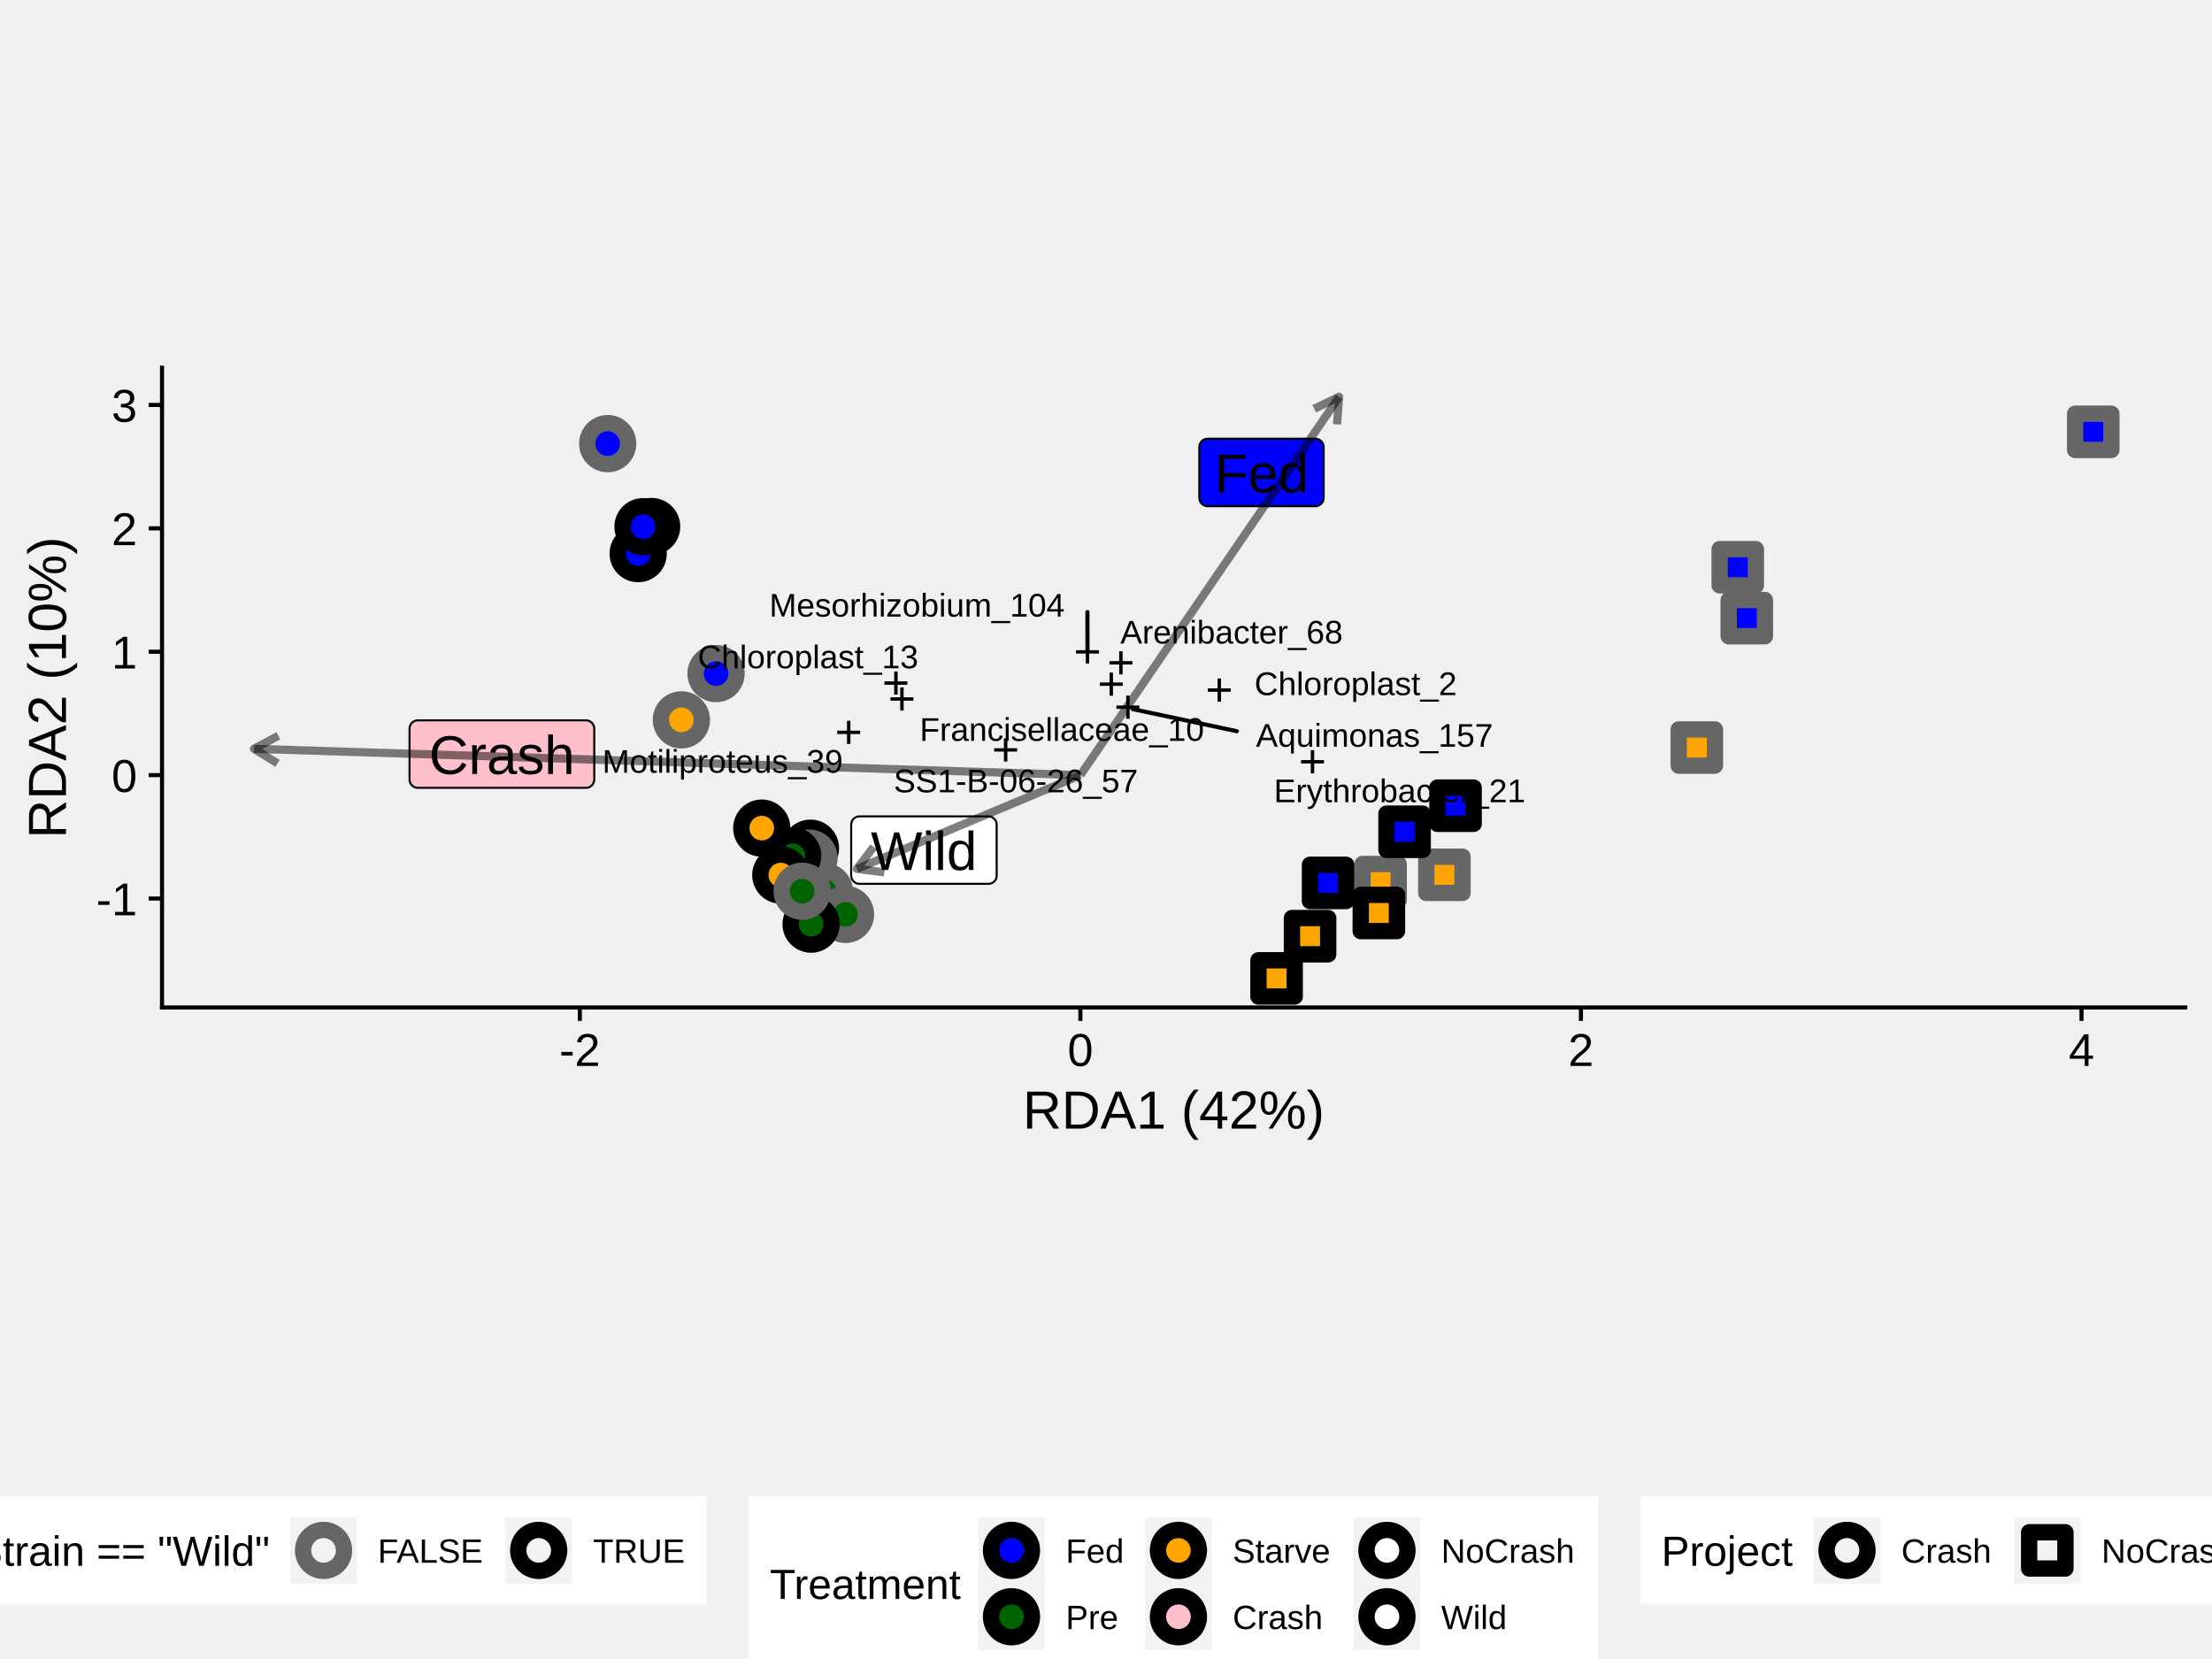
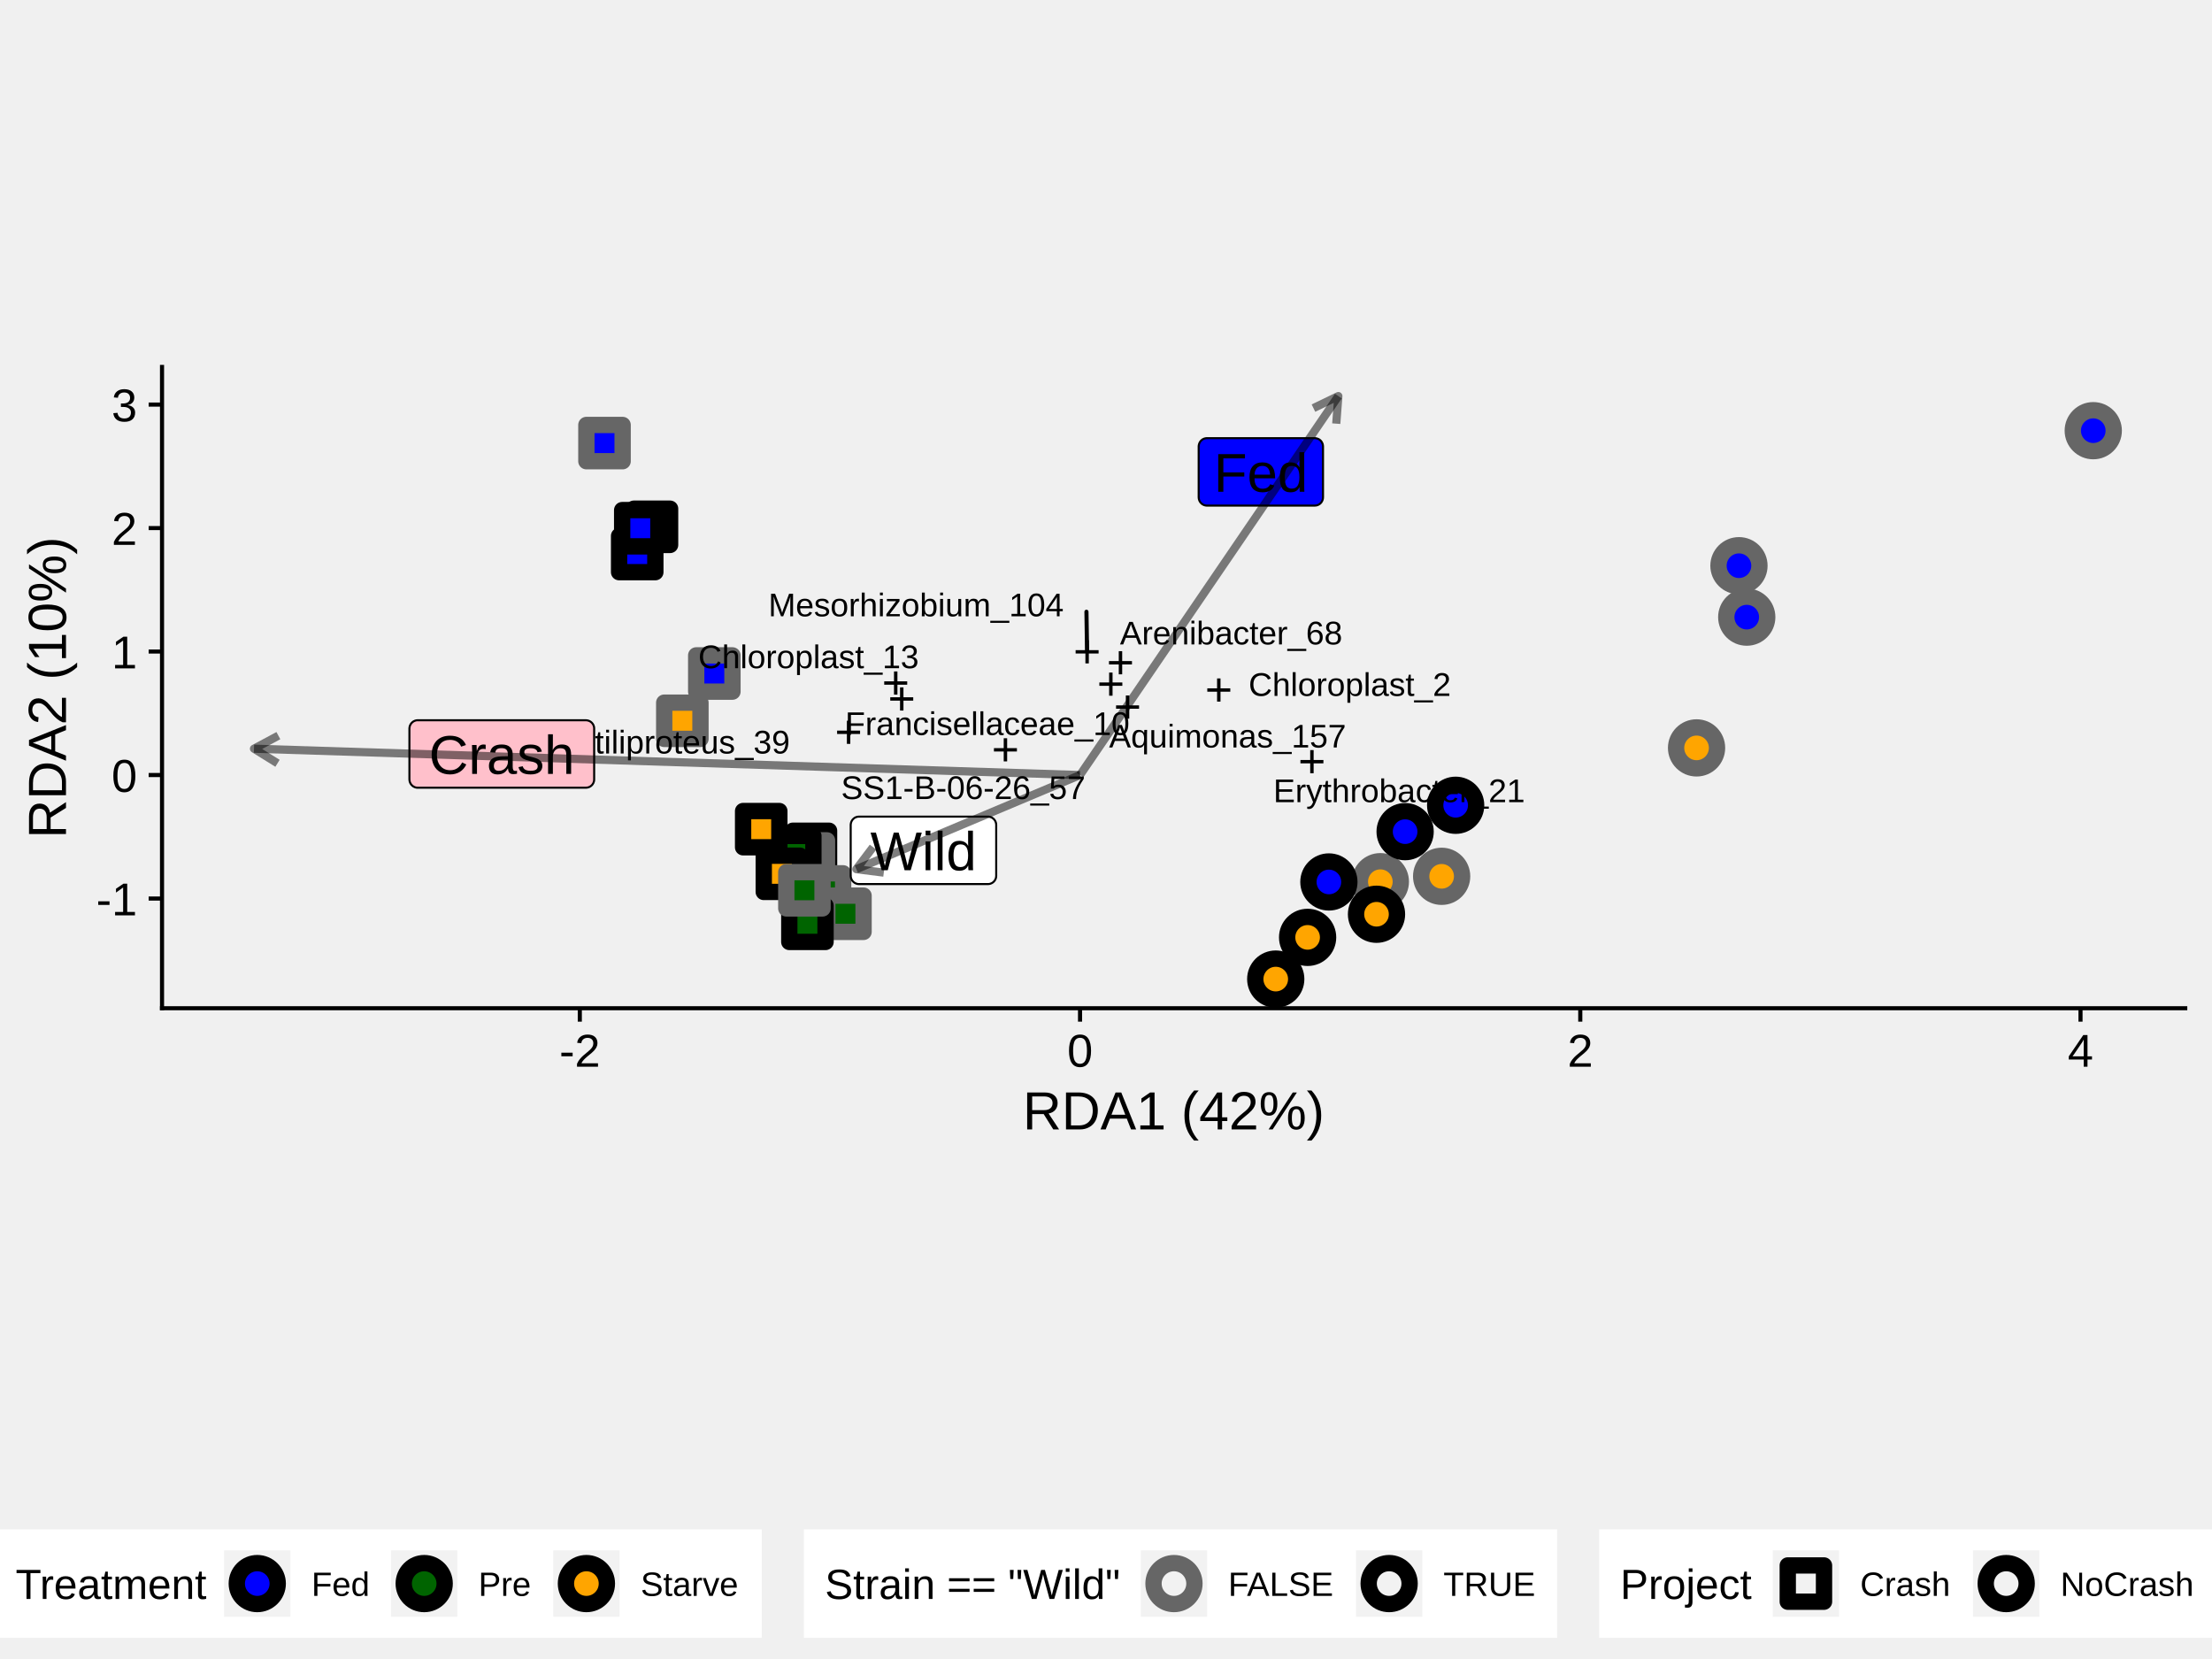
<svg xmlns="http://www.w3.org/2000/svg" class="svglite" width="576.00pt" height="432.00pt" viewBox="0 0 576.00 432.00">
  <defs>
    <style type="text/css">
    .svglite line, .svglite polyline, .svglite polygon, .svglite path, .svglite rect, .svglite circle {
      fill: none;
      stroke: #000000;
      stroke-linecap: round;
      stroke-linejoin: round;
      stroke-miterlimit: 10.00;
    }
  </style>
  </defs>
  <rect width="100%" height="100%" style="stroke: none; fill: none;" />
  <defs>
    <clipPath id="cpMC4wMHw1NzYuMDB8MC4wMHw0MzIuMDA=">
      <rect x="0.00" y="0.00" width="576.00" height="432.00" />
    </clipPath>
  </defs>
  <g clip-path="url(#cpMC4wMHw1NzYuMDB8MC4wMHw0MzIuMDA=)">
</g>
  <defs>
-     <clipPath id="cpMC4wMHw1NzYuMDB8ODguNzh8MzAzLjk1">
-       <rect x="0.00" y="88.78" width="576.00" height="215.17" />
+     <clipPath id="cpMC4wMHw1NzYuMDB8ODguNTh8MzA0LjE1">
+       <rect x="0.00" y="88.58" width="576.00" height="215.57" />
    </clipPath>
  </defs>
-   <g clip-path="url(#cpMC4wMHw1NzYuMDB8ODguNzh8MzAzLjk1)">
+   <g clip-path="url(#cpMC4wMHw1NzYuMDB8ODguNTh8MzA0LjE1)">
</g>
  <g clip-path="url(#cpMC4wMHw1NzYuMDB8MC4wMHw0MzIuMDA=)">
</g>
  <defs>
-     <clipPath id="cpNDIuMTl8NTY5LjAzfDk1Ljc1fDI2Mi4zNA==">
-       <rect x="42.19" y="95.75" width="526.83" height="166.59" />
+     <clipPath id="cpNDIuMTl8NTY5LjAzfDk1LjU1fDI2Mi41NA==">
+       <rect x="42.19" y="95.55" width="526.83" height="166.99" />
    </clipPath>
  </defs>
-   <g clip-path="url(#cpNDIuMTl8NTY5LjAzfDk1Ljc1fDI2Mi4zNA==)">
-     <circle cx="213.86" cy="235.14" r="5.33" style="stroke-width: 4.25; fill: #FFA500;" />
-     <circle cx="211.04" cy="220.87" r="5.33" style="stroke-width: 4.25; fill: #006400;" />
-     <circle cx="210.66" cy="223.44" r="5.33" style="stroke-width: 4.25; stroke: #666666; fill: #FFA500;" />
-     <circle cx="214.67" cy="232.17" r="5.33" style="stroke-width: 4.25; stroke: #666666; fill: #006400;" />
-     <circle cx="220.17" cy="238.11" r="5.33" style="stroke-width: 4.25; stroke: #666666; fill: #006400;" />
-     <circle cx="211.21" cy="240.64" r="5.33" style="stroke-width: 4.25; fill: #006400;" />
-     <circle cx="206.42" cy="222.87" r="5.33" style="stroke-width: 4.25; fill: #006400;" />
-     <circle cx="186.46" cy="175.40" r="5.33" style="stroke-width: 4.25; stroke: #666666; fill: #0000FF;" />
-     <circle cx="166.18" cy="144.16" r="5.33" style="stroke-width: 4.25; fill: #0000FF;" />
-     <circle cx="158.24" cy="115.52" r="5.33" style="stroke-width: 4.25; stroke: #666666; fill: #0000FF;" />
-     <circle cx="169.68" cy="137.11" r="5.33" style="stroke-width: 4.25; fill: #0000FF;" />
-     <circle cx="203.32" cy="227.86" r="5.33" style="stroke-width: 4.25; fill: #FFA500;" />
-     <circle cx="208.88" cy="232.07" r="5.33" style="stroke-width: 4.25; stroke: #666666; fill: #006400;" />
-     <circle cx="198.36" cy="215.64" r="5.33" style="stroke-width: 4.25; fill: #FFA500;" />
-     <circle cx="177.43" cy="187.45" r="5.33" style="stroke-width: 4.25; stroke: #666666; fill: #FFA500;" />
-     <circle cx="167.44" cy="137.16" r="5.33" style="stroke-width: 4.25; fill: #0000FF;" />
-     <rect x="354.78" y="224.99" width="9.44" height="9.44" style="stroke-width: 4.25; stroke: #666666; fill: #FFA500;" />
-     <rect x="437.13" y="189.94" width="9.44" height="9.44" style="stroke-width: 4.25; stroke: #666666; fill: #FFA500;" />
-     <rect x="450.14" y="156.24" width="9.44" height="9.44" style="stroke-width: 4.25; stroke: #666666; fill: #0000FF;" />
-     <rect x="327.70" y="250.05" width="9.44" height="9.44" style="stroke-width: 4.25; fill: #FFA500;" />
-     <rect x="374.30" y="205.08" width="9.44" height="9.44" style="stroke-width: 4.25; fill: #0000FF;" />
-     <rect x="341.11" y="225.19" width="9.44" height="9.44" style="stroke-width: 4.25; fill: #0000FF;" />
-     <rect x="371.40" y="223.08" width="9.44" height="9.44" style="stroke-width: 4.25; stroke: #666666; fill: #FFA500;" />
-     <rect x="447.79" y="142.99" width="9.44" height="9.44" style="stroke-width: 4.25; stroke: #666666; fill: #0000FF;" />
-     <rect x="540.36" y="107.73" width="9.44" height="9.44" style="stroke-width: 4.25; stroke: #666666; fill: #0000FF;" />
-     <rect x="361.03" y="211.87" width="9.44" height="9.44" style="stroke-width: 4.25; fill: #0000FF;" />
-     <rect x="336.42" y="239.06" width="9.44" height="9.44" style="stroke-width: 4.25; fill: #FFA500;" />
-     <rect x="354.33" y="233.02" width="9.44" height="9.44" style="stroke-width: 4.25; fill: #FFA500;" />
-     <text x="293.70" y="188.24" text-anchor="middle" style="font-size: 12.33px; font-family: Arimo;" textLength="10.32px" lengthAdjust="spacingAndGlyphs">+</text>
-     <text x="261.87" y="199.37" text-anchor="middle" style="font-size: 12.33px; font-family: Arimo;" textLength="10.32px" lengthAdjust="spacingAndGlyphs">+</text>
-     <text x="283.18" y="173.84" text-anchor="middle" style="font-size: 12.33px; font-family: Arimo;" textLength="10.32px" lengthAdjust="spacingAndGlyphs">+</text>
-     <text x="233.29" y="181.96" text-anchor="middle" style="font-size: 12.33px; font-family: Arimo;" textLength="10.32px" lengthAdjust="spacingAndGlyphs">+</text>
-     <text x="221.00" y="194.80" text-anchor="middle" style="font-size: 12.33px; font-family: Arimo;" textLength="10.32px" lengthAdjust="spacingAndGlyphs">+</text>
-     <text x="289.37" y="182.25" text-anchor="middle" style="font-size: 12.33px; font-family: Arimo;" textLength="10.32px" lengthAdjust="spacingAndGlyphs">+</text>
-     <text x="234.86" y="186.11" text-anchor="middle" style="font-size: 12.33px; font-family: Arimo;" textLength="10.32px" lengthAdjust="spacingAndGlyphs">+</text>
-     <text x="341.77" y="202.45" text-anchor="middle" style="font-size: 12.33px; font-family: Arimo;" textLength="10.32px" lengthAdjust="spacingAndGlyphs">+</text>
-     <text x="317.50" y="183.79" text-anchor="middle" style="font-size: 12.33px; font-family: Arimo;" textLength="10.32px" lengthAdjust="spacingAndGlyphs">+</text>
-     <text x="291.88" y="176.69" text-anchor="middle" style="font-size: 12.33px; font-family: Arimo;" textLength="10.32px" lengthAdjust="spacingAndGlyphs">+</text>
-     <line x1="322.09" y1="190.41" x2="294.96" y2="184.65" style="stroke-width: 1.07;" />
-     <line x1="283.16" y1="159.38" x2="283.18" y2="169.50" style="stroke-width: 1.07;" />
-     <text x="357.91" y="194.45" text-anchor="middle" style="font-size: 8.54px; font-family: Arimo;" textLength="68.04px" lengthAdjust="spacingAndGlyphs">Aquimonas_157</text>
-     <text x="264.52" y="206.32" text-anchor="middle" style="font-size: 8.54px; font-family: Arimo;" textLength="67.90px" lengthAdjust="spacingAndGlyphs">SS1-B-06-26_57</text>
-     <text x="238.78" y="160.56" text-anchor="middle" style="font-size: 8.54px; font-family: Arimo;" textLength="85.15px" lengthAdjust="spacingAndGlyphs">Mesorhizobium_104</text>
-     <text x="210.41" y="174.02" text-anchor="middle" style="font-size: 8.54px; font-family: Arimo;" textLength="63.42px" lengthAdjust="spacingAndGlyphs">Chloroplast_13</text>
-     <text x="188.17" y="201.22" text-anchor="middle" style="font-size: 8.54px; font-family: Arimo;" textLength="70.56px" lengthAdjust="spacingAndGlyphs">Motiliproteus_39</text>
-     <text x="276.52" y="192.92" text-anchor="middle" style="font-size: 8.54px; font-family: Arimo;" textLength="80.70px" lengthAdjust="spacingAndGlyphs">Francisellaceae_10</text>
-     <text x="364.47" y="208.89" text-anchor="middle" style="font-size: 8.54px; font-family: Arimo;" textLength="73.81px" lengthAdjust="spacingAndGlyphs">Erythrobacter_21</text>
-     <text x="353.01" y="181.01" text-anchor="middle" style="font-size: 8.54px; font-family: Arimo;" textLength="57.99px" lengthAdjust="spacingAndGlyphs">Chloroplast_2</text>
-     <text x="320.70" y="167.58" text-anchor="middle" style="font-size: 8.54px; font-family: Arimo;" textLength="64.75px" lengthAdjust="spacingAndGlyphs">Arenibacter_68</text>
-     <polygon points="108.80,205.15 152.59,205.15 152.50,205.14 152.85,205.13 153.19,205.06 153.52,204.94 153.82,204.76 154.09,204.54 154.32,204.28 154.50,203.99 154.64,203.67 154.72,203.33 154.75,202.99 154.75,202.99 154.75,189.74 154.75,189.74 154.72,189.39 154.64,189.05 154.50,188.73 154.32,188.44 154.09,188.18 153.82,187.96 153.52,187.79 153.19,187.66 152.85,187.59 152.59,187.58 108.80,187.58 109.06,187.59 108.71,187.58 108.37,187.62 108.03,187.72 107.72,187.87 107.43,188.07 107.18,188.31 106.98,188.58 106.81,188.89 106.70,189.22 106.65,189.56 106.64,189.74 106.64,202.99 106.65,202.81 106.65,203.16 106.70,203.50 106.81,203.83 106.98,204.14 107.18,204.42 107.43,204.66 107.72,204.86 108.03,205.01 108.37,205.10 108.71,205.14 " style="stroke-width: 0.53; fill: #FFC0CB;" />
-     <text x="130.70" y="201.55" text-anchor="middle" style="font-size: 14.23px; font-family: Arimo;" textLength="40.91px" lengthAdjust="spacingAndGlyphs">Crash</text>
-     <polygon points="223.81,230.15 257.37,230.15 257.29,230.15 257.63,230.14 257.97,230.07 258.30,229.94 258.60,229.77 258.87,229.55 259.10,229.29 259.29,228.99 259.42,228.68 259.51,228.34 259.53,227.99 259.53,227.99 259.53,214.74 259.53,214.74 259.51,214.40 259.42,214.06 259.29,213.74 259.10,213.45 258.87,213.19 258.60,212.97 258.30,212.79 257.97,212.67 257.63,212.60 257.37,212.58 223.81,212.58 224.07,212.60 223.72,212.58 223.38,212.63 223.04,212.72 222.73,212.87 222.44,213.07 222.19,213.31 221.98,213.59 221.82,213.90 221.71,214.23 221.65,214.57 221.65,214.74 221.65,227.99 221.65,227.82 221.65,228.16 221.71,228.51 221.82,228.84 221.98,229.15 222.19,229.42 222.44,229.66 222.73,229.86 223.04,230.01 223.38,230.11 223.72,230.15 " style="stroke-width: 0.53; fill: #FFFFFF;" />
-     <text x="240.59" y="226.55" text-anchor="middle" style="font-size: 14.23px; font-family: Arimo;" textLength="30.69px" lengthAdjust="spacingAndGlyphs">Wild</text>
-     <polygon points="314.46,131.81 342.52,131.81 342.43,131.81 342.78,131.80 343.12,131.73 343.45,131.60 343.75,131.43 344.02,131.21 344.25,130.95 344.43,130.66 344.57,130.34 344.65,130.00 344.68,129.65 344.68,129.65 344.68,116.40 344.68,116.40 344.65,116.06 344.57,115.72 344.43,115.40 344.25,115.11 344.02,114.85 343.75,114.63 343.45,114.45 343.12,114.33 342.78,114.26 342.52,114.24 314.46,114.24 314.72,114.26 314.38,114.25 314.03,114.29 313.70,114.38 313.38,114.53 313.10,114.73 312.85,114.97 312.64,115.25 312.48,115.56 312.37,115.89 312.31,116.23 312.30,116.40 312.30,129.65 312.31,129.48 312.31,129.83 312.37,130.17 312.48,130.50 312.64,130.81 312.85,131.08 313.10,131.33 313.38,131.52 313.70,131.67 314.03,131.77 314.38,131.81 " style="stroke-width: 0.53; fill: #0000FF;" />
-     <text x="328.49" y="128.21" text-anchor="middle" style="font-size: 14.23px; font-family: Arimo;" textLength="25.18px" lengthAdjust="spacingAndGlyphs">Fed</text>
-     <line x1="281.33" y1="201.84" x2="66.14" y2="194.99" style="stroke-width: 2.13; stroke: #000000; stroke-opacity: 0.50; stroke-linecap: butt;" />
-     <polyline points="72.49,191.59 66.14,194.99 72.26,198.79 " style="stroke-width: 2.13; stroke: #000000; stroke-opacity: 0.50; stroke-linecap: butt;" />
-     <line x1="281.33" y1="201.84" x2="223.13" y2="226.25" style="stroke-width: 2.13; stroke: #000000; stroke-opacity: 0.50; stroke-linecap: butt;" />
-     <polyline points="227.49,220.52 223.13,226.25 230.27,227.16 " style="stroke-width: 2.13; stroke: #000000; stroke-opacity: 0.50; stroke-linecap: butt;" />
-     <line x1="281.33" y1="201.84" x2="348.70" y2="103.33" style="stroke-width: 2.13; stroke: #000000; stroke-opacity: 0.50; stroke-linecap: butt;" />
-     <polyline points="348.16,110.50 348.70,103.33 342.21,106.44 " style="stroke-width: 2.13; stroke: #000000; stroke-opacity: 0.50; stroke-linecap: butt;" />
+   <g clip-path="url(#cpNDIuMTl8NTY5LjAzfDk1LjU1fDI2Mi41NA==)">
+     <rect x="209.49" y="230.16" width="9.44" height="9.44" style="stroke-width: 4.25; fill: #FFA500;" />
+     <rect x="206.45" y="216.32" width="9.44" height="9.44" style="stroke-width: 4.25; fill: #006400;" />
+     <rect x="205.91" y="218.83" width="9.44" height="9.44" style="stroke-width: 4.25; stroke: #666666; fill: #FFA500;" />
+     <rect x="210.11" y="227.41" width="9.44" height="9.44" style="stroke-width: 4.25; stroke: #666666; fill: #006400;" />
+     <rect x="215.43" y="233.22" width="9.44" height="9.44" style="stroke-width: 4.25; stroke: #666666; fill: #006400;" />
+     <rect x="205.53" y="235.84" width="9.44" height="9.44" style="stroke-width: 4.25; fill: #006400;" />
+     <rect x="202.37" y="217.68" width="9.44" height="9.44" style="stroke-width: 4.25; fill: #006400;" />
+     <rect x="181.29" y="170.66" width="9.44" height="9.44" style="stroke-width: 4.25; stroke: #666666; fill: #0000FF;" />
+     <rect x="161.21" y="139.55" width="9.44" height="9.44" style="stroke-width: 4.25; fill: #0000FF;" />
+     <rect x="152.69" y="110.66" width="9.44" height="9.44" style="stroke-width: 4.25; stroke: #666666; fill: #0000FF;" />
+     <rect x="165.05" y="132.46" width="9.44" height="9.44" style="stroke-width: 4.25; fill: #0000FF;" />
+     <rect x="198.88" y="222.82" width="9.44" height="9.44" style="stroke-width: 4.25; fill: #FFA500;" />
+     <rect x="204.75" y="227.11" width="9.44" height="9.44" style="stroke-width: 4.25; stroke: #666666; fill: #006400;" />
+     <rect x="193.50" y="211.19" width="9.44" height="9.44" style="stroke-width: 4.25; fill: #FFA500;" />
+     <rect x="172.96" y="182.97" width="9.44" height="9.44" style="stroke-width: 4.25; stroke: #666666; fill: #FFA500;" />
+     <rect x="162.01" y="132.83" width="9.44" height="9.44" style="stroke-width: 4.25; fill: #0000FF;" />
+     <circle cx="359.44" cy="229.59" r="5.33" style="stroke-width: 4.25; stroke: #666666; fill: #FFA500;" />
+     <circle cx="441.78" cy="194.75" r="5.33" style="stroke-width: 4.25; stroke: #666666; fill: #FFA500;" />
+     <circle cx="454.85" cy="160.70" r="5.33" style="stroke-width: 4.25; stroke: #666666; fill: #0000FF;" />
+     <circle cx="332.20" cy="254.95" r="5.33" style="stroke-width: 4.25; fill: #FFA500;" />
+     <circle cx="379.05" cy="209.69" r="5.33" style="stroke-width: 4.25; fill: #0000FF;" />
+     <circle cx="346.04" cy="229.66" r="5.33" style="stroke-width: 4.25; fill: #0000FF;" />
+     <circle cx="375.40" cy="228.19" r="5.33" style="stroke-width: 4.25; stroke: #666666; fill: #FFA500;" />
+     <circle cx="452.82" cy="147.31" r="5.33" style="stroke-width: 4.25; stroke: #666666; fill: #0000FF;" />
+     <circle cx="545.08" cy="112.15" r="5.33" style="stroke-width: 4.25; stroke: #666666; fill: #0000FF;" />
+     <circle cx="365.89" cy="216.56" r="5.33" style="stroke-width: 4.25; fill: #0000FF;" />
+     <circle cx="340.50" cy="244.09" r="5.33" style="stroke-width: 4.25; fill: #FFA500;" />
+     <circle cx="358.44" cy="238.07" r="5.33" style="stroke-width: 4.25; fill: #FFA500;" />
+     <text x="293.61" y="188.21" text-anchor="middle" style="font-size: 12.33px; font-family: Arimo;" textLength="10.32px" lengthAdjust="spacingAndGlyphs">+</text>
+     <text x="261.81" y="199.34" text-anchor="middle" style="font-size: 12.33px; font-family: Arimo;" textLength="10.32px" lengthAdjust="spacingAndGlyphs">+</text>
+     <text x="283.08" y="173.83" text-anchor="middle" style="font-size: 12.33px; font-family: Arimo;" textLength="10.32px" lengthAdjust="spacingAndGlyphs">+</text>
+     <text x="233.24" y="181.95" text-anchor="middle" style="font-size: 12.33px; font-family: Arimo;" textLength="10.32px" lengthAdjust="spacingAndGlyphs">+</text>
+     <text x="220.97" y="194.78" text-anchor="middle" style="font-size: 12.33px; font-family: Arimo;" textLength="10.32px" lengthAdjust="spacingAndGlyphs">+</text>
+     <text x="289.26" y="182.24" text-anchor="middle" style="font-size: 12.33px; font-family: Arimo;" textLength="10.32px" lengthAdjust="spacingAndGlyphs">+</text>
+     <text x="234.81" y="186.10" text-anchor="middle" style="font-size: 12.33px; font-family: Arimo;" textLength="10.32px" lengthAdjust="spacingAndGlyphs">+</text>
+     <text x="341.62" y="202.43" text-anchor="middle" style="font-size: 12.33px; font-family: Arimo;" textLength="10.32px" lengthAdjust="spacingAndGlyphs">+</text>
+     <text x="317.37" y="183.77" text-anchor="middle" style="font-size: 12.33px; font-family: Arimo;" textLength="10.32px" lengthAdjust="spacingAndGlyphs">+</text>
+     <text x="291.77" y="176.67" text-anchor="middle" style="font-size: 12.33px; font-family: Arimo;" textLength="10.32px" lengthAdjust="spacingAndGlyphs">+</text>
+     <line x1="282.91" y1="159.30" x2="283.07" y2="169.49" style="stroke-width: 1.07;" />
+     <text x="319.67" y="194.65" text-anchor="middle" style="font-size: 8.54px; font-family: Arimo;" textLength="68.04px" lengthAdjust="spacingAndGlyphs">Aquimonas_157</text>
+     <text x="250.82" y="208.07" text-anchor="middle" style="font-size: 8.54px; font-family: Arimo;" textLength="67.90px" lengthAdjust="spacingAndGlyphs">SS1-B-06-26_57</text>
+     <text x="238.54" y="160.49" text-anchor="middle" style="font-size: 8.54px; font-family: Arimo;" textLength="85.15px" lengthAdjust="spacingAndGlyphs">Mesorhizobium_104</text>
+     <text x="210.54" y="174.00" text-anchor="middle" style="font-size: 8.54px; font-family: Arimo;" textLength="63.42px" lengthAdjust="spacingAndGlyphs">Chloroplast_13</text>
+     <text x="174.36" y="196.21" text-anchor="middle" style="font-size: 8.54px; font-family: Arimo;" textLength="70.56px" lengthAdjust="spacingAndGlyphs">Motiliproteus_39</text>
+     <text x="257.11" y="191.40" text-anchor="middle" style="font-size: 8.54px; font-family: Arimo;" textLength="80.70px" lengthAdjust="spacingAndGlyphs">Francisellaceae_10</text>
+     <text x="364.33" y="208.88" text-anchor="middle" style="font-size: 8.54px; font-family: Arimo;" textLength="73.81px" lengthAdjust="spacingAndGlyphs">Erythrobacter_21</text>
+     <text x="351.48" y="181.21" text-anchor="middle" style="font-size: 8.54px; font-family: Arimo;" textLength="57.99px" lengthAdjust="spacingAndGlyphs">Chloroplast_2</text>
+     <text x="320.60" y="167.81" text-anchor="middle" style="font-size: 8.54px; font-family: Arimo;" textLength="64.75px" lengthAdjust="spacingAndGlyphs">Arenibacter_68</text>
+     <polygon points="108.77,205.12 152.56,205.12 152.48,205.12 152.82,205.10 153.17,205.03 153.49,204.91 153.79,204.74 154.06,204.52 154.29,204.26 154.48,203.96 154.61,203.64 154.70,203.31 154.72,202.96 154.72,202.96 154.72,189.71 154.72,189.71 154.70,189.36 154.61,189.03 154.48,188.71 154.29,188.41 154.06,188.15 153.79,187.93 153.49,187.76 153.17,187.64 152.82,187.57 152.56,187.55 108.77,187.55 109.03,187.57 108.69,187.55 108.34,187.59 108.01,187.69 107.69,187.84 107.41,188.04 107.16,188.28 106.95,188.56 106.79,188.86 106.68,189.19 106.62,189.54 106.61,189.71 106.61,202.96 106.62,202.79 106.62,203.13 106.68,203.48 106.79,203.81 106.95,204.11 107.16,204.39 107.41,204.63 107.69,204.83 108.01,204.98 108.34,205.08 108.69,205.12 " style="stroke-width: 0.53; fill: #FFC0CB;" />
+     <text x="130.67" y="201.52" text-anchor="middle" style="font-size: 14.23px; font-family: Arimo;" textLength="40.91px" lengthAdjust="spacingAndGlyphs">Crash</text>
+     <polygon points="223.68,230.21 257.25,230.21 257.16,230.21 257.51,230.20 257.85,230.13 258.18,230.00 258.48,229.83 258.75,229.61 258.98,229.35 259.16,229.06 259.30,228.74 259.38,228.40 259.41,228.05 259.41,228.05 259.41,214.80 259.41,214.80 259.38,214.46 259.30,214.12 259.16,213.80 258.98,213.51 258.75,213.25 258.48,213.03 258.18,212.85 257.85,212.73 257.51,212.66 257.25,212.64 223.68,212.64 223.94,212.66 223.60,212.65 223.25,212.69 222.92,212.78 222.60,212.93 222.32,213.13 222.07,213.37 221.86,213.65 221.70,213.96 221.59,214.29 221.53,214.63 221.52,214.80 221.52,228.05 221.53,227.88 221.53,228.23 221.59,228.57 221.70,228.90 221.86,229.21 222.07,229.48 222.32,229.72 222.60,229.92 222.92,230.07 223.25,230.17 223.60,230.21 " style="stroke-width: 0.53; fill: #FFFFFF;" />
+     <text x="240.47" y="226.61" text-anchor="middle" style="font-size: 14.23px; font-family: Arimo;" textLength="30.69px" lengthAdjust="spacingAndGlyphs">Wild</text>
+     <polygon points="314.29,131.66 342.35,131.66 342.27,131.66 342.61,131.64 342.95,131.58 343.28,131.45 343.58,131.28 343.85,131.06 344.08,130.80 344.26,130.50 344.40,130.18 344.48,129.85 344.51,129.50 344.51,129.50 344.51,116.25 344.51,116.25 344.48,115.91 344.40,115.57 344.26,115.25 344.08,114.95 343.85,114.69 343.58,114.47 343.28,114.30 342.95,114.18 342.61,114.11 342.35,114.09 314.29,114.09 314.55,114.11 314.21,114.09 313.86,114.14 313.53,114.23 313.21,114.38 312.93,114.58 312.68,114.82 312.47,115.10 312.31,115.41 312.20,115.74 312.14,116.08 312.13,116.25 312.13,129.50 312.14,129.33 312.14,129.67 312.20,130.02 312.31,130.35 312.47,130.66 312.68,130.93 312.93,131.17 313.21,131.37 313.53,131.52 313.86,131.62 314.21,131.66 " style="stroke-width: 0.53; fill: #0000FF;" />
+     <text x="328.32" y="128.06" text-anchor="middle" style="font-size: 14.23px; font-family: Arimo;" textLength="25.18px" lengthAdjust="spacingAndGlyphs">Fed</text>
+     <line x1="281.24" y1="201.82" x2="66.14" y2="194.96" style="stroke-width: 2.13; stroke: #000000; stroke-opacity: 0.50; stroke-linecap: butt;" />
+     <polyline points="72.49,191.56 66.14,194.96 72.26,198.76 " style="stroke-width: 2.13; stroke: #000000; stroke-opacity: 0.50; stroke-linecap: butt;" />
+     <line x1="281.24" y1="201.82" x2="222.99" y2="226.33" style="stroke-width: 2.13; stroke: #000000; stroke-opacity: 0.50; stroke-linecap: butt;" />
+     <polyline points="227.34,220.59 222.99,226.33 230.14,227.23 " style="stroke-width: 2.13; stroke: #000000; stroke-opacity: 0.50; stroke-linecap: butt;" />
+     <line x1="281.24" y1="201.82" x2="348.50" y2="103.14" style="stroke-width: 2.13; stroke: #000000; stroke-opacity: 0.50; stroke-linecap: butt;" />
+     <polyline points="347.96,110.32 348.50,103.14 342.02,106.27 " style="stroke-width: 2.13; stroke: #000000; stroke-opacity: 0.50; stroke-linecap: butt;" />
  </g>
  <g clip-path="url(#cpMC4wMHw1NzYuMDB8MC4wMHw0MzIuMDA=)">
-     <polyline points="42.19,262.34 42.19,95.75 " style="stroke-width: 1.07; stroke-linecap: square;" />
-     <text x="35.72" y="238.34" text-anchor="end" style="font-size: 12.00px; font-family: Arimo;" textLength="11.97px" lengthAdjust="spacingAndGlyphs">-1</text>
-     <text x="35.72" y="206.21" text-anchor="end" style="font-size: 12.00px; font-family: Arimo;" textLength="7.64px" lengthAdjust="spacingAndGlyphs">0</text>
-     <text x="35.72" y="174.08" text-anchor="end" style="font-size: 12.00px; font-family: Arimo;" textLength="7.64px" lengthAdjust="spacingAndGlyphs">1</text>
-     <text x="35.72" y="141.96" text-anchor="end" style="font-size: 12.00px; font-family: Arimo;" textLength="7.64px" lengthAdjust="spacingAndGlyphs">2</text>
-     <text x="35.72" y="109.83" text-anchor="end" style="font-size: 12.00px; font-family: Arimo;" textLength="7.64px" lengthAdjust="spacingAndGlyphs">3</text>
-     <polyline points="38.71,233.97 42.19,233.97 " style="stroke-width: 1.07; stroke-linecap: butt;" />
-     <polyline points="38.71,201.84 42.19,201.84 " style="stroke-width: 1.07; stroke-linecap: butt;" />
-     <polyline points="38.71,169.71 42.19,169.71 " style="stroke-width: 1.07; stroke-linecap: butt;" />
-     <polyline points="38.71,137.58 42.19,137.58 " style="stroke-width: 1.07; stroke-linecap: butt;" />
-     <polyline points="38.71,105.45 42.19,105.45 " style="stroke-width: 1.07; stroke-linecap: butt;" />
-     <polyline points="42.19,262.34 569.03,262.34 " style="stroke-width: 1.07; stroke-linecap: square;" />
-     <polyline points="150.98,265.83 150.98,262.34 " style="stroke-width: 1.07; stroke-linecap: butt;" />
-     <polyline points="281.33,265.83 281.33,262.34 " style="stroke-width: 1.07; stroke-linecap: butt;" />
-     <polyline points="411.67,265.83 411.67,262.34 " style="stroke-width: 1.07; stroke-linecap: butt;" />
-     <polyline points="542.02,265.83 542.02,262.34 " style="stroke-width: 1.07; stroke-linecap: butt;" />
-     <text x="150.98" y="277.57" text-anchor="middle" style="font-size: 12.00px; font-family: Arimo;" textLength="11.97px" lengthAdjust="spacingAndGlyphs">-2</text>
-     <text x="281.33" y="277.57" text-anchor="middle" style="font-size: 12.00px; font-family: Arimo;" textLength="7.64px" lengthAdjust="spacingAndGlyphs">0</text>
-     <text x="411.67" y="277.57" text-anchor="middle" style="font-size: 12.00px; font-family: Arimo;" textLength="7.64px" lengthAdjust="spacingAndGlyphs">2</text>
-     <text x="542.02" y="277.57" text-anchor="middle" style="font-size: 12.00px; font-family: Arimo;" textLength="7.64px" lengthAdjust="spacingAndGlyphs">4</text>
-     <text x="305.61" y="293.89" text-anchor="middle" style="font-size: 14.00px; font-family: Arimo;" textLength="85.22px" lengthAdjust="spacingAndGlyphs">RDA1 (42%)</text>
+     <polyline points="42.19,262.54 42.19,95.55 " style="stroke-width: 1.07; stroke-linecap: square;" />
+     <text x="35.72" y="238.35" text-anchor="end" style="font-size: 12.00px; font-family: Arimo;" textLength="11.97px" lengthAdjust="spacingAndGlyphs">-1</text>
+     <text x="35.72" y="206.19" text-anchor="end" style="font-size: 12.00px; font-family: Arimo;" textLength="7.64px" lengthAdjust="spacingAndGlyphs">0</text>
+     <text x="35.72" y="174.04" text-anchor="end" style="font-size: 12.00px; font-family: Arimo;" textLength="7.64px" lengthAdjust="spacingAndGlyphs">1</text>
+     <text x="35.72" y="141.88" text-anchor="end" style="font-size: 12.00px; font-family: Arimo;" textLength="7.64px" lengthAdjust="spacingAndGlyphs">2</text>
+     <text x="35.72" y="109.72" text-anchor="end" style="font-size: 12.00px; font-family: Arimo;" textLength="7.64px" lengthAdjust="spacingAndGlyphs">3</text>
+     <polyline points="38.71,233.98 42.19,233.98 " style="stroke-width: 1.07; stroke-linecap: butt;" />
+     <polyline points="38.71,201.82 42.19,201.82 " style="stroke-width: 1.07; stroke-linecap: butt;" />
+     <polyline points="38.71,169.66 42.19,169.66 " style="stroke-width: 1.07; stroke-linecap: butt;" />
+     <polyline points="38.71,137.51 42.19,137.51 " style="stroke-width: 1.07; stroke-linecap: butt;" />
+     <polyline points="38.71,105.35 42.19,105.35 " style="stroke-width: 1.07; stroke-linecap: butt;" />
+     <polyline points="42.19,262.54 569.03,262.54 " style="stroke-width: 1.07; stroke-linecap: square;" />
+     <polyline points="150.98,266.03 150.98,262.54 " style="stroke-width: 1.07; stroke-linecap: butt;" />
+     <polyline points="281.24,266.03 281.24,262.54 " style="stroke-width: 1.07; stroke-linecap: butt;" />
+     <polyline points="411.50,266.03 411.50,262.54 " style="stroke-width: 1.07; stroke-linecap: butt;" />
+     <polyline points="541.76,266.03 541.76,262.54 " style="stroke-width: 1.07; stroke-linecap: butt;" />
+     <text x="150.98" y="277.77" text-anchor="middle" style="font-size: 12.00px; font-family: Arimo;" textLength="11.97px" lengthAdjust="spacingAndGlyphs">-2</text>
+     <text x="281.24" y="277.77" text-anchor="middle" style="font-size: 12.00px; font-family: Arimo;" textLength="7.64px" lengthAdjust="spacingAndGlyphs">0</text>
+     <text x="411.50" y="277.77" text-anchor="middle" style="font-size: 12.00px; font-family: Arimo;" textLength="7.64px" lengthAdjust="spacingAndGlyphs">2</text>
+     <text x="541.76" y="277.77" text-anchor="middle" style="font-size: 12.00px; font-family: Arimo;" textLength="7.64px" lengthAdjust="spacingAndGlyphs">4</text>
+     <text x="305.61" y="294.10" text-anchor="middle" style="font-size: 14.00px; font-family: Arimo;" textLength="85.22px" lengthAdjust="spacingAndGlyphs">RDA1 (42%)</text>
    <text transform="translate(17.18,179.05) rotate(-90)" text-anchor="middle" style="font-size: 14.00px; font-family: Arimo;" textLength="85.22px" lengthAdjust="spacingAndGlyphs">RDA2 (10%)</text>
-     <rect x="-12.13" y="389.60" width="196.15" height="28.24" style="stroke-width: 1.07; stroke: none; fill: #FFFFFF;" />
-     <text x="-6.65" y="407.73" style="font-size: 11.00px; font-family: Arimo;" textLength="91.88px" lengthAdjust="spacingAndGlyphs">Strain == "Wild"</text>
-     <rect x="75.61" y="395.08" width="17.28" height="17.28" style="stroke-width: 1.07; stroke: none; fill: #F2F2F2;" />
-     <circle cx="84.25" cy="403.72" r="5.33" style="stroke-width: 4.25; stroke: #666666;" />
-     <rect x="131.64" y="395.08" width="17.28" height="17.28" style="stroke-width: 1.07; stroke: none; fill: #F2F2F2;" />
-     <circle cx="140.28" cy="403.72" r="5.33" style="stroke-width: 4.25;" />
-     <text x="98.37" y="406.93" style="font-size: 8.80px; font-family: Arimo;" textLength="26.32px" lengthAdjust="spacingAndGlyphs">FALSE</text>
-     <text x="154.40" y="406.93" style="font-size: 8.80px; font-family: Arimo;" textLength="23.48px" lengthAdjust="spacingAndGlyphs">TRUE</text>
-     <rect x="194.98" y="389.60" width="221.19" height="45.52" style="stroke-width: 1.07; stroke: none; fill: #FFFFFF;" />
-     <text x="200.46" y="416.37" style="font-size: 11.00px; font-family: Arimo;" textLength="55.96px" lengthAdjust="spacingAndGlyphs">Treatment</text>
-     <rect x="254.75" y="395.08" width="17.28" height="17.28" style="stroke-width: 1.07; stroke: none; fill: #F2F2F2;" />
-     <circle cx="263.39" cy="403.72" r="5.33" style="stroke-width: 4.25; fill: #0000FF;" />
-     <rect x="254.75" y="412.36" width="17.28" height="17.28" style="stroke-width: 1.07; stroke: none; fill: #F2F2F2;" />
-     <circle cx="263.39" cy="421.00" r="5.33" style="stroke-width: 4.25; fill: #006400;" />
-     <rect x="298.22" y="395.08" width="17.28" height="17.28" style="stroke-width: 1.07; stroke: none; fill: #F2F2F2;" />
-     <circle cx="306.86" cy="403.72" r="5.33" style="stroke-width: 4.25; fill: #FFA500;" />
-     <rect x="298.22" y="412.36" width="17.28" height="17.28" style="stroke-width: 1.07; stroke: none; fill: #F2F2F2;" />
-     <circle cx="306.86" cy="421.00" r="5.33" style="stroke-width: 4.25; fill: #FFC0CB;" />
-     <rect x="352.52" y="395.08" width="17.28" height="17.28" style="stroke-width: 1.07; stroke: none; fill: #F2F2F2;" />
-     <circle cx="361.16" cy="403.72" r="5.33" style="stroke-width: 4.25; fill: #FFFFFF;" />
-     <rect x="352.52" y="412.36" width="17.28" height="17.28" style="stroke-width: 1.07; stroke: none; fill: #F2F2F2;" />
-     <circle cx="361.16" cy="421.00" r="5.33" style="stroke-width: 4.25; fill: #FFFFFF;" />
-     <text x="277.51" y="406.93" style="font-size: 8.80px; font-family: Arimo;" textLength="15.58px" lengthAdjust="spacingAndGlyphs">Fed</text>
-     <text x="277.51" y="424.21" style="font-size: 8.80px; font-family: Arimo;" textLength="13.99px" lengthAdjust="spacingAndGlyphs">Pre</text>
-     <text x="320.98" y="406.93" style="font-size: 8.80px; font-family: Arimo;" textLength="28.66px" lengthAdjust="spacingAndGlyphs">Starve</text>
-     <text x="320.98" y="424.21" style="font-size: 8.80px; font-family: Arimo;" textLength="25.31px" lengthAdjust="spacingAndGlyphs">Crash</text>
-     <text x="375.28" y="406.93" style="font-size: 8.80px; font-family: Arimo;" textLength="37.27px" lengthAdjust="spacingAndGlyphs">NoCrash</text>
-     <text x="375.28" y="424.21" style="font-size: 8.80px; font-family: Arimo;" textLength="18.99px" lengthAdjust="spacingAndGlyphs">Wild</text>
-     <rect x="427.13" y="389.60" width="161.00" height="28.24" style="stroke-width: 1.07; stroke: none; fill: #FFFFFF;" />
-     <text x="432.61" y="407.73" style="font-size: 11.00px; font-family: Arimo;" textLength="37.63px" lengthAdjust="spacingAndGlyphs">Project</text>
-     <rect x="472.32" y="395.08" width="17.28" height="17.28" style="stroke-width: 1.07; stroke: none; fill: #F2F2F2;" />
-     <circle cx="480.96" cy="403.72" r="5.33" style="stroke-width: 4.25;" />
-     <rect x="524.47" y="395.08" width="17.28" height="17.28" style="stroke-width: 1.07; stroke: none; fill: #F2F2F2;" />
-     <rect x="528.39" y="399.00" width="9.44" height="9.44" style="stroke-width: 4.25;" />
-     <text x="495.08" y="406.93" style="font-size: 8.80px; font-family: Arimo;" textLength="25.31px" lengthAdjust="spacingAndGlyphs">Crash</text>
-     <text x="547.23" y="406.93" style="font-size: 8.80px; font-family: Arimo;" textLength="37.27px" lengthAdjust="spacingAndGlyphs">NoCrash</text>
+     <rect x="-1.42" y="398.24" width="199.78" height="28.24" style="stroke-width: 1.07; stroke: none; fill: #FFFFFF;" />
+     <text x="4.06" y="416.37" style="font-size: 11.00px; font-family: Arimo;" textLength="55.96px" lengthAdjust="spacingAndGlyphs">Treatment</text>
+     <rect x="58.35" y="403.72" width="17.28" height="17.28" style="stroke-width: 1.07; stroke: none; fill: #F2F2F2;" />
+     <circle cx="66.99" cy="412.36" r="5.33" style="stroke-width: 4.25; fill: #0000FF;" />
+     <rect x="101.82" y="403.72" width="17.28" height="17.28" style="stroke-width: 1.07; stroke: none; fill: #F2F2F2;" />
+     <circle cx="110.46" cy="412.36" r="5.33" style="stroke-width: 4.25; fill: #006400;" />
+     <rect x="144.06" y="403.72" width="17.28" height="17.28" style="stroke-width: 1.07; stroke: none; fill: #F2F2F2;" />
+     <circle cx="152.70" cy="412.36" r="5.33" style="stroke-width: 4.25; fill: #FFA500;" />
+     <text x="81.11" y="415.57" style="font-size: 8.80px; font-family: Arimo;" textLength="15.58px" lengthAdjust="spacingAndGlyphs">Fed</text>
+     <text x="124.58" y="415.57" style="font-size: 8.80px; font-family: Arimo;" textLength="13.99px" lengthAdjust="spacingAndGlyphs">Pre</text>
+     <text x="166.82" y="415.57" style="font-size: 8.80px; font-family: Arimo;" textLength="28.66px" lengthAdjust="spacingAndGlyphs">Starve</text>
+     <rect x="209.32" y="398.24" width="196.15" height="28.24" style="stroke-width: 1.07; stroke: none; fill: #FFFFFF;" />
+     <text x="214.80" y="416.37" style="font-size: 11.00px; font-family: Arimo;" textLength="91.88px" lengthAdjust="spacingAndGlyphs">Strain == "Wild"</text>
+     <rect x="297.06" y="403.72" width="17.28" height="17.28" style="stroke-width: 1.07; stroke: none; fill: #F2F2F2;" />
+     <circle cx="305.70" cy="412.36" r="5.33" style="stroke-width: 4.25; stroke: #666666;" />
+     <rect x="353.09" y="403.72" width="17.28" height="17.28" style="stroke-width: 1.07; stroke: none; fill: #F2F2F2;" />
+     <circle cx="361.73" cy="412.36" r="5.33" style="stroke-width: 4.25;" />
+     <text x="319.82" y="415.57" style="font-size: 8.80px; font-family: Arimo;" textLength="26.32px" lengthAdjust="spacingAndGlyphs">FALSE</text>
+     <text x="375.85" y="415.57" style="font-size: 8.80px; font-family: Arimo;" textLength="23.48px" lengthAdjust="spacingAndGlyphs">TRUE</text>
+     <rect x="416.42" y="398.24" width="161.00" height="28.24" style="stroke-width: 1.07; stroke: none; fill: #FFFFFF;" />
+     <text x="421.90" y="416.37" style="font-size: 11.00px; font-family: Arimo;" textLength="37.63px" lengthAdjust="spacingAndGlyphs">Project</text>
+     <rect x="461.61" y="403.72" width="17.28" height="17.28" style="stroke-width: 1.07; stroke: none; fill: #F2F2F2;" />
+     <rect x="465.53" y="407.64" width="9.44" height="9.44" style="stroke-width: 4.25;" />
+     <rect x="513.77" y="403.72" width="17.28" height="17.28" style="stroke-width: 1.07; stroke: none; fill: #F2F2F2;" />
+     <circle cx="522.41" cy="412.36" r="5.33" style="stroke-width: 4.25;" />
+     <text x="484.37" y="415.57" style="font-size: 8.80px; font-family: Arimo;" textLength="25.31px" lengthAdjust="spacingAndGlyphs">Crash</text>
+     <text x="536.53" y="415.57" style="font-size: 8.80px; font-family: Arimo;" textLength="37.27px" lengthAdjust="spacingAndGlyphs">NoCrash</text>
  </g>
</svg>
